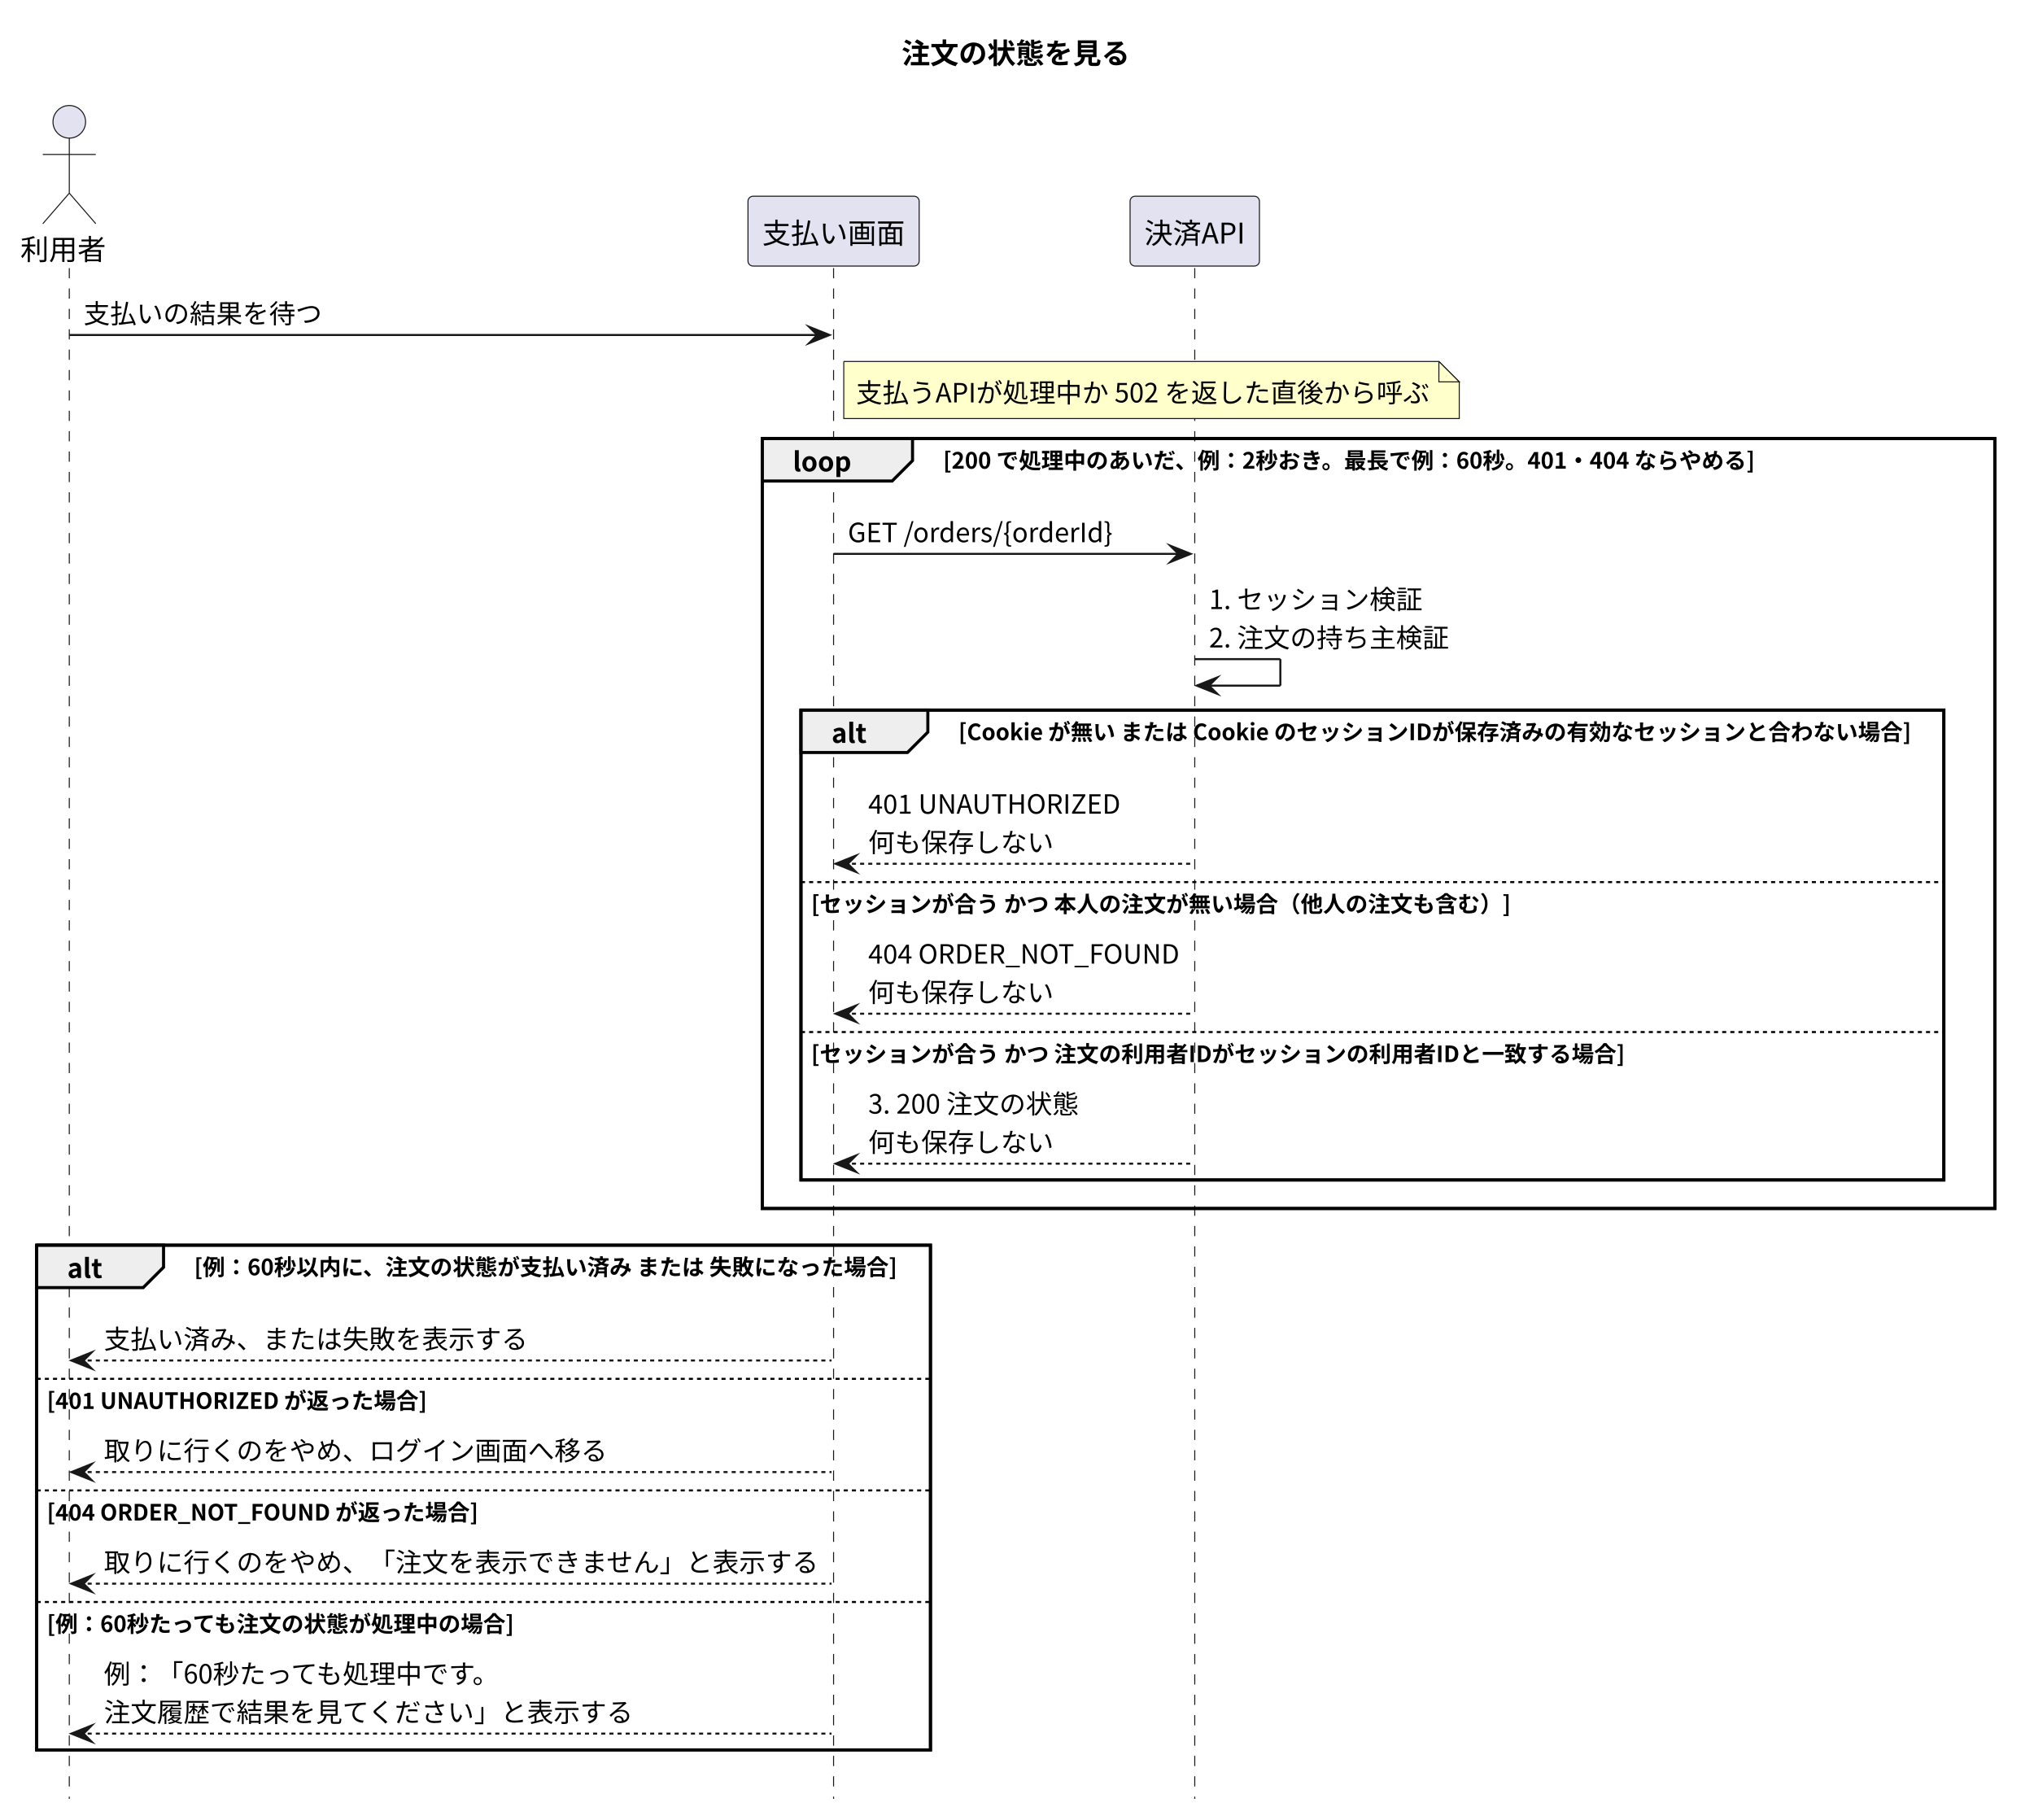
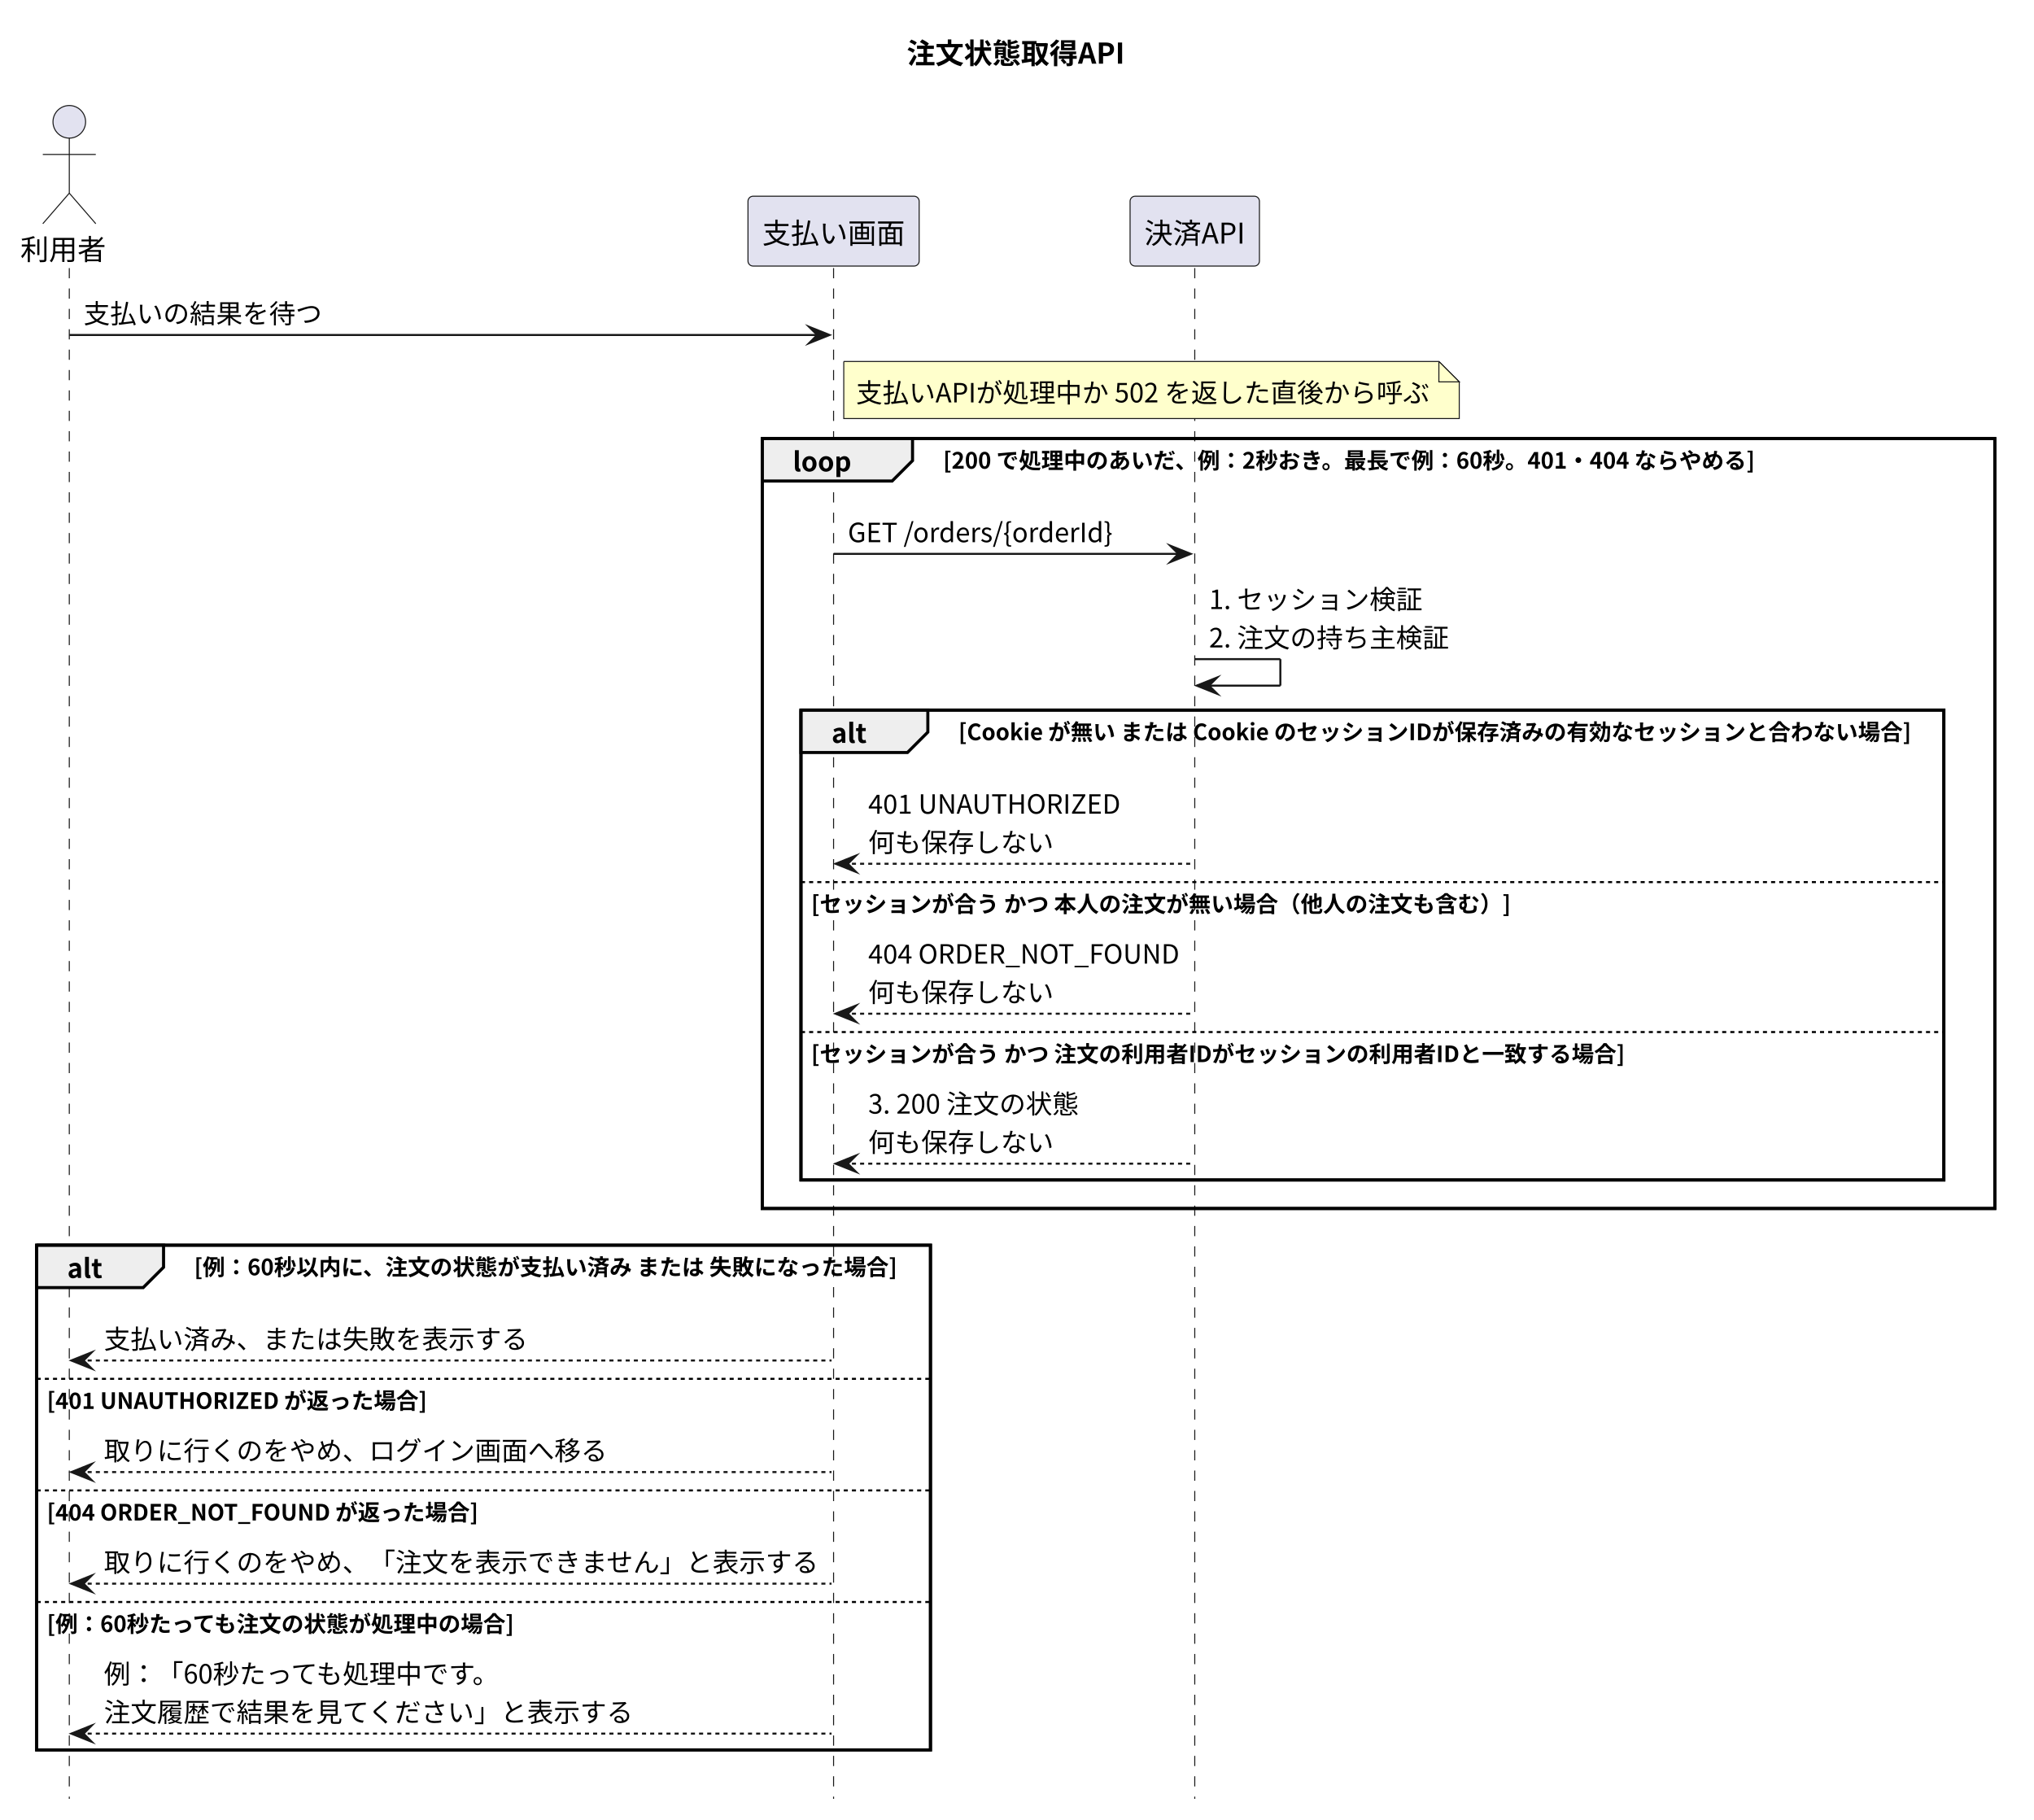
<svg xmlns="http://www.w3.org/2000/svg" version="1.1" data-diagram-type="SEQUENCE" style="width:998px;height:893px;background:#FFFFFF;" width="998px" height="893px" viewBox="0 0 998 893" zoomAndPan="magnify" preserveAspectRatio="none" contentStyleType="text/css">
  <defs />
  <g font-family="sans-serif" lengthAdjust="spacing">
    <g class="title" data-source-line="7">
-       <text x="442.385" y="31.24" fill="#000" font-size="14" textLength="112" font-weight="700" font-family="'Noto Sans CJK JP'">注文の状態を見る</text>
+       <text x="444.919" y="31.24" fill="#000" font-size="14" textLength="106.932" font-weight="700" font-family="'Noto Sans CJK JP'">注文状態取得API</text>
    </g>
    <rect x="374" y="215.192" width="604.77" height="377.776" fill="none" style="stroke:#000;stroke-width:1.5;" />
    <rect x="393" y="348.416" width="560.77" height="230.552" fill="none" style="stroke:#000;stroke-width:1.5;" />
    <rect x="18" y="610.968" width="438.539" height="247.656" fill="none" style="stroke:#000;stroke-width:1.5;" />
    <g class="participant-lifeline" data-qualified-name="User" data-entity-uid="part1" id="part1-lifeline" data-source-line="9">
      <g>
        <rect x="30.5" y="131.544" width="8" height="751.079" fill="#000" fill-opacity="0" />
        <line x1="34" y1="131.544" x2="34" y2="882.623" style="stroke:#181818;stroke-width:0.5;stroke-dasharray:5,5;" />
      </g>
    </g>
    <g class="participant-lifeline" data-qualified-name="Screen" data-entity-uid="part2" id="part2-lifeline" data-source-line="10">
      <g>
        <rect x="405.5" y="131.544" width="8" height="751.079" fill="#000" fill-opacity="0" />
        <line x1="409" y1="131.544" x2="409" y2="882.623" style="stroke:#181818;stroke-width:0.5;stroke-dasharray:5,5;" />
      </g>
    </g>
    <g class="participant-lifeline" data-qualified-name="API" data-entity-uid="part3" id="part3-lifeline" data-source-line="11">
      <g>
        <rect x="582.718" y="131.544" width="8" height="751.079" fill="#000" fill-opacity="0" />
        <line x1="586.218" y1="131.544" x2="586.218" y2="882.623" style="stroke:#181818;stroke-width:0.5;stroke-dasharray:5,5;" />
      </g>
    </g>
    <g class="participant participant-head" data-qualified-name="User" data-entity-uid="part1" id="part1-head" data-source-line="9">
      <text x="10" y="127.512" fill="#000" font-size="14" textLength="42" font-family="'Noto Sans CJK JP'">利用者</text>
      <ellipse cx="34" cy="59.772" rx="8" ry="8" fill="#E2E2F0" style="stroke:#181818;stroke-width:0.5;" />
      <path d="M34,67.772 L34,94.772 M21,75.772 L47,75.772 M34,94.772 L21,109.772 M34,94.772 L47,109.772" style="stroke:#181818;stroke-width:0.5;" fill="none" />
    </g>
    <g class="participant participant-head" data-qualified-name="Screen" data-entity-uid="part2" id="part2-head" data-source-line="10">
      <rect x="367" y="96.272" width="84" height="34.272" fill="#E2E2F0" style="stroke:#181818;stroke-width:0.5;" rx="2.5" ry="2.5" />
      <text x="374" y="119.512" fill="#000" font-size="14" textLength="70" font-family="'Noto Sans CJK JP'">支払い画面</text>
    </g>
    <g class="participant participant-head" data-qualified-name="API" data-entity-uid="part3" id="part3-head" data-source-line="11">
      <rect x="554.48" y="96.272" width="63.476" height="34.272" fill="#E2E2F0" style="stroke:#181818;stroke-width:0.5;" rx="2.5" ry="2.5" />
      <text x="561.48" y="119.512" fill="#000" font-size="14" textLength="49.476" font-family="'Noto Sans CJK JP'">決済API</text>
    </g>
    <g class="message" data-entity-1="part1" data-entity-2="part2" id="msg1" data-source-line="13">
      <polygon points="397,160.368,407,164.368,397,168.368,401,164.368" fill="#181818" style="stroke:#181818;stroke-width:1;stroke-linejoin:miter;stroke-miterlimit:10;" />
      <line x1="34" y1="164.368" x2="403" y2="164.368" style="stroke:#181818;stroke-width:1;" />
      <text x="41" y="158.624" fill="#000" font-size="13" textLength="117" font-family="'Noto Sans CJK JP'">支払いの結果を待つ</text>
    </g>
    <path d="M414,177.368 L414,205.368 L716,205.368 L716,187.368 L706,177.368 L414,177.368" style="stroke:#181818;stroke-width:0.5;" fill="#FFC" />
    <path d="M706,177.368 L706,187.368 L716,187.368 L706,177.368" style="stroke:#181818;stroke-width:0.5;" fill="#FFC" />
-     <text x="420" y="197.448" fill="#000" font-size="13" textLength="281.411" font-family="'Noto Sans CJK JP'">支払うAPIが処理中か 502 を返した直後から呼ぶ</text>
+     <text x="420" y="197.448" fill="#000" font-size="13" textLength="281.411" font-family="'Noto Sans CJK JP'">支払いAPIが処理中か 502 を返した直後から呼ぶ</text>
    <path d="M374,215.192 L447.743,215.192 L447.743,226.016 L437.743,236.016 L374,236.016 L374,215.192" style="stroke:#000;stroke-width:1.5;" fill="#EEE" />
    <rect x="374" y="215.192" width="604.77" height="377.776" fill="none" style="stroke:#000;stroke-width:1.5;" />
    <text x="389" y="231.272" fill="#000" font-size="13" textLength="28.743" font-weight="700" font-family="'Noto Sans CJK JP'">loop</text>
    <text x="462.743" y="229.952" fill="#000" font-size="11" textLength="399.187" font-weight="700" font-family="'Noto Sans CJK JP'">[200 で処理中のあいだ、例：2秒おき。最長で例：60秒。401・404 ならやめる]</text>
    <g class="message" data-entity-1="part2" data-entity-2="part3" id="msg2" data-source-line="16">
      <polygon points="574.218,267.768,584.218,271.768,574.218,275.768,578.218,271.768" fill="#181818" style="stroke:#181818;stroke-width:1;stroke-linejoin:miter;stroke-miterlimit:10;" />
      <line x1="409" y1="271.768" x2="580.218" y2="271.768" style="stroke:#181818;stroke-width:1;" />
      <text x="416" y="266.024" fill="#000" font-size="13" textLength="130.702" font-family="'Noto Sans CJK JP'">GET /orders/{orderId}</text>
    </g>
    <g class="message" data-entity-1="part3" data-entity-2="part3" id="msg3" data-source-line="17">
      <line x1="586.218" y1="323.416" x2="628.218" y2="323.416" style="stroke:#181818;stroke-width:1;" />
      <line x1="628.218" y1="323.416" x2="628.218" y2="336.416" style="stroke:#181818;stroke-width:1;" />
      <line x1="587.218" y1="336.416" x2="628.218" y2="336.416" style="stroke:#181818;stroke-width:1;" />
      <polygon points="597.218,332.416,587.218,336.416,597.218,340.416,593.218,336.416" fill="#181818" style="stroke:#181818;stroke-width:1;stroke-linejoin:miter;stroke-miterlimit:10;" />
      <text x="593.218" y="298.848" fill="#000" font-size="13" textLength="104.741" font-family="'Noto Sans CJK JP'">1. セッション検証</text>
      <text x="593.218" y="317.672" fill="#000" font-size="13" textLength="117.741" font-family="'Noto Sans CJK JP'">2. 注文の持ち主検証</text>
    </g>
    <path d="M393,348.416 L455.251,348.416 L455.251,359.24 L445.251,369.24 L393,369.24 L393,348.416" style="stroke:#000;stroke-width:1.5;" fill="#EEE" />
    <rect x="393" y="348.416" width="560.77" height="230.552" fill="none" style="stroke:#000;stroke-width:1.5;" />
    <text x="408" y="364.496" fill="#000" font-size="13" textLength="17.251" font-weight="700" font-family="'Noto Sans CJK JP'">alt</text>
    <text x="470.251" y="363.176" fill="#000" font-size="11" textLength="467.519" font-weight="700" font-family="'Noto Sans CJK JP'">[Cookie が無い または Cookie のセッションIDが保存済みの有効なセッションと合わない場合]</text>
    <g class="message" data-entity-1="part3" data-entity-2="part2" id="msg4" data-source-line="19">
      <polygon points="420,419.816,410,423.816,420,427.816,416,423.816" fill="#181818" style="stroke:#181818;stroke-width:1;stroke-linejoin:miter;stroke-miterlimit:10;" />
      <line x1="414" y1="423.816" x2="585.218" y2="423.816" style="stroke:#181818;stroke-width:1;stroke-dasharray:2,2;" />
      <text x="426" y="399.248" fill="#000" font-size="13" textLength="124.007" font-family="'Noto Sans CJK JP'">401 UNAUTHORIZED</text>
      <text x="426" y="418.072" fill="#000" font-size="13" textLength="91" font-family="'Noto Sans CJK JP'">何も保存しない</text>
    </g>
    <line x1="393" y1="432.816" x2="953.77" y2="432.816" style="stroke:#000;stroke-width:1;stroke-dasharray:2,2;" />
    <text x="398" y="447.576" fill="#000" font-size="11" textLength="343.308" font-weight="700" font-family="'Noto Sans CJK JP'">[セッションが合う かつ 本人の注文が無い場合（他人の注文も含む）]</text>
    <g class="message" data-entity-1="part3" data-entity-2="part2" id="msg5" data-source-line="21">
      <polygon points="420,493.392,410,497.392,420,501.392,416,497.392" fill="#181818" style="stroke:#181818;stroke-width:1;stroke-linejoin:miter;stroke-miterlimit:10;" />
      <line x1="414" y1="497.392" x2="585.218" y2="497.392" style="stroke:#181818;stroke-width:1;stroke-dasharray:2,2;" />
      <text x="426" y="472.824" fill="#000" font-size="13" textLength="153.218" font-family="'Noto Sans CJK JP'">404 ORDER_NOT_FOUND</text>
      <text x="426" y="491.648" fill="#000" font-size="13" textLength="91" font-family="'Noto Sans CJK JP'">何も保存しない</text>
    </g>
    <line x1="393" y1="506.392" x2="953.77" y2="506.392" style="stroke:#000;stroke-width:1;stroke-dasharray:2,2;" />
    <text x="398" y="521.152" fill="#000" font-size="11" textLength="399.275" font-weight="700" font-family="'Noto Sans CJK JP'">[セッションが合う かつ 注文の利用者IDがセッションの利用者IDと一致する場合]</text>
    <g class="message" data-entity-1="part3" data-entity-2="part2" id="msg6" data-source-line="23">
      <polygon points="420,566.968,410,570.968,420,574.968,416,570.968" fill="#181818" style="stroke:#181818;stroke-width:1;stroke-linejoin:miter;stroke-miterlimit:10;" />
      <line x1="414" y1="570.968" x2="585.218" y2="570.968" style="stroke:#181818;stroke-width:1;stroke-dasharray:2,2;" />
      <text x="426" y="546.4" fill="#000" font-size="13" textLength="103.298" font-family="'Noto Sans CJK JP'">3. 200 注文の状態</text>
      <text x="426" y="565.224" fill="#000" font-size="13" textLength="91" font-family="'Noto Sans CJK JP'">何も保存しない</text>
    </g>
    <path d="M18,610.968 L80.251,610.968 L80.251,621.792 L70.251,631.792 L18,631.792 L18,610.968" style="stroke:#000;stroke-width:1.5;" fill="#EEE" />
    <rect x="18" y="610.968" width="438.539" height="247.656" fill="none" style="stroke:#000;stroke-width:1.5;" />
    <text x="33" y="627.048" fill="#000" font-size="13" textLength="17.251" font-weight="700" font-family="'Noto Sans CJK JP'">alt</text>
    <text x="95.251" y="625.727" fill="#000" font-size="11" textLength="345.288" font-weight="700" font-family="'Noto Sans CJK JP'">[例：60秒以内に、注文の状態が支払い済み または 失敗になった場合]</text>
    <g class="message" data-entity-1="part2" data-entity-2="part1" id="msg7" data-source-line="27">
      <polygon points="45,663.543,35,667.543,45,671.543,41,667.543" fill="#181818" style="stroke:#181818;stroke-width:1;stroke-linejoin:miter;stroke-miterlimit:10;" />
      <line x1="39" y1="667.543" x2="408" y2="667.543" style="stroke:#181818;stroke-width:1;stroke-dasharray:2,2;" />
      <text x="51" y="661.799" fill="#000" font-size="13" textLength="208" font-family="'Noto Sans CJK JP'">支払い済み、または失敗を表示する</text>
    </g>
    <line x1="18" y1="676.543" x2="456.539" y2="676.543" style="stroke:#000;stroke-width:1;stroke-dasharray:2,2;" />
    <text x="23" y="691.303" fill="#000" font-size="11" textLength="186.691" font-weight="700" font-family="'Noto Sans CJK JP'">[401 UNAUTHORIZED が返った場合]</text>
    <g class="message" data-entity-1="part2" data-entity-2="part1" id="msg8" data-source-line="29">
      <polygon points="45,718.295,35,722.295,45,726.295,41,722.295" fill="#181818" style="stroke:#181818;stroke-width:1;stroke-linejoin:miter;stroke-miterlimit:10;" />
      <line x1="39" y1="722.295" x2="408" y2="722.295" style="stroke:#181818;stroke-width:1;stroke-dasharray:2,2;" />
      <text x="51" y="716.551" fill="#000" font-size="13" textLength="247" font-family="'Noto Sans CJK JP'">取りに行くのをやめ、ログイン画面へ移る</text>
    </g>
    <line x1="18" y1="731.295" x2="456.539" y2="731.295" style="stroke:#000;stroke-width:1;stroke-dasharray:2,2;" />
    <text x="23" y="746.055" fill="#000" font-size="11" textLength="212.155" font-weight="700" font-family="'Noto Sans CJK JP'">[404 ORDER_NOT_FOUND が返った場合]</text>
    <g class="message" data-entity-1="part2" data-entity-2="part1" id="msg9" data-source-line="31">
      <polygon points="45,773.047,35,777.047,45,781.047,41,777.047" fill="#181818" style="stroke:#181818;stroke-width:1;stroke-linejoin:miter;stroke-miterlimit:10;" />
      <line x1="39" y1="777.047" x2="408" y2="777.047" style="stroke:#181818;stroke-width:1;stroke-dasharray:2,2;" />
      <text x="51" y="771.303" fill="#000" font-size="13" textLength="351" font-family="'Noto Sans CJK JP'">取りに行くのをやめ、「注文を表示できません」と表示する</text>
    </g>
    <line x1="18" y1="786.047" x2="456.539" y2="786.047" style="stroke:#000;stroke-width:1;stroke-dasharray:2,2;" />
    <text x="23" y="800.807" fill="#000" font-size="11" textLength="230.294" font-weight="700" font-family="'Noto Sans CJK JP'">[例：60秒たっても注文の状態が処理中の場合]</text>
    <g class="message" data-entity-1="part2" data-entity-2="part1" id="msg10" data-source-line="33">
      <polygon points="45,846.623,35,850.623,45,854.623,41,850.623" fill="#181818" style="stroke:#181818;stroke-width:1;stroke-linejoin:miter;stroke-miterlimit:10;" />
      <line x1="39" y1="850.623" x2="408" y2="850.623" style="stroke:#181818;stroke-width:1;stroke-dasharray:2,2;" />
      <text x="51" y="826.055" fill="#000" font-size="13" textLength="196.43" font-family="'Noto Sans CJK JP'">例：「60秒たっても処理中です。</text>
      <text x="51" y="844.879" fill="#000" font-size="13" textLength="260" font-family="'Noto Sans CJK JP'">注文履歴で結果を見てください」と表示する</text>
    </g>
  </g>
</svg>
